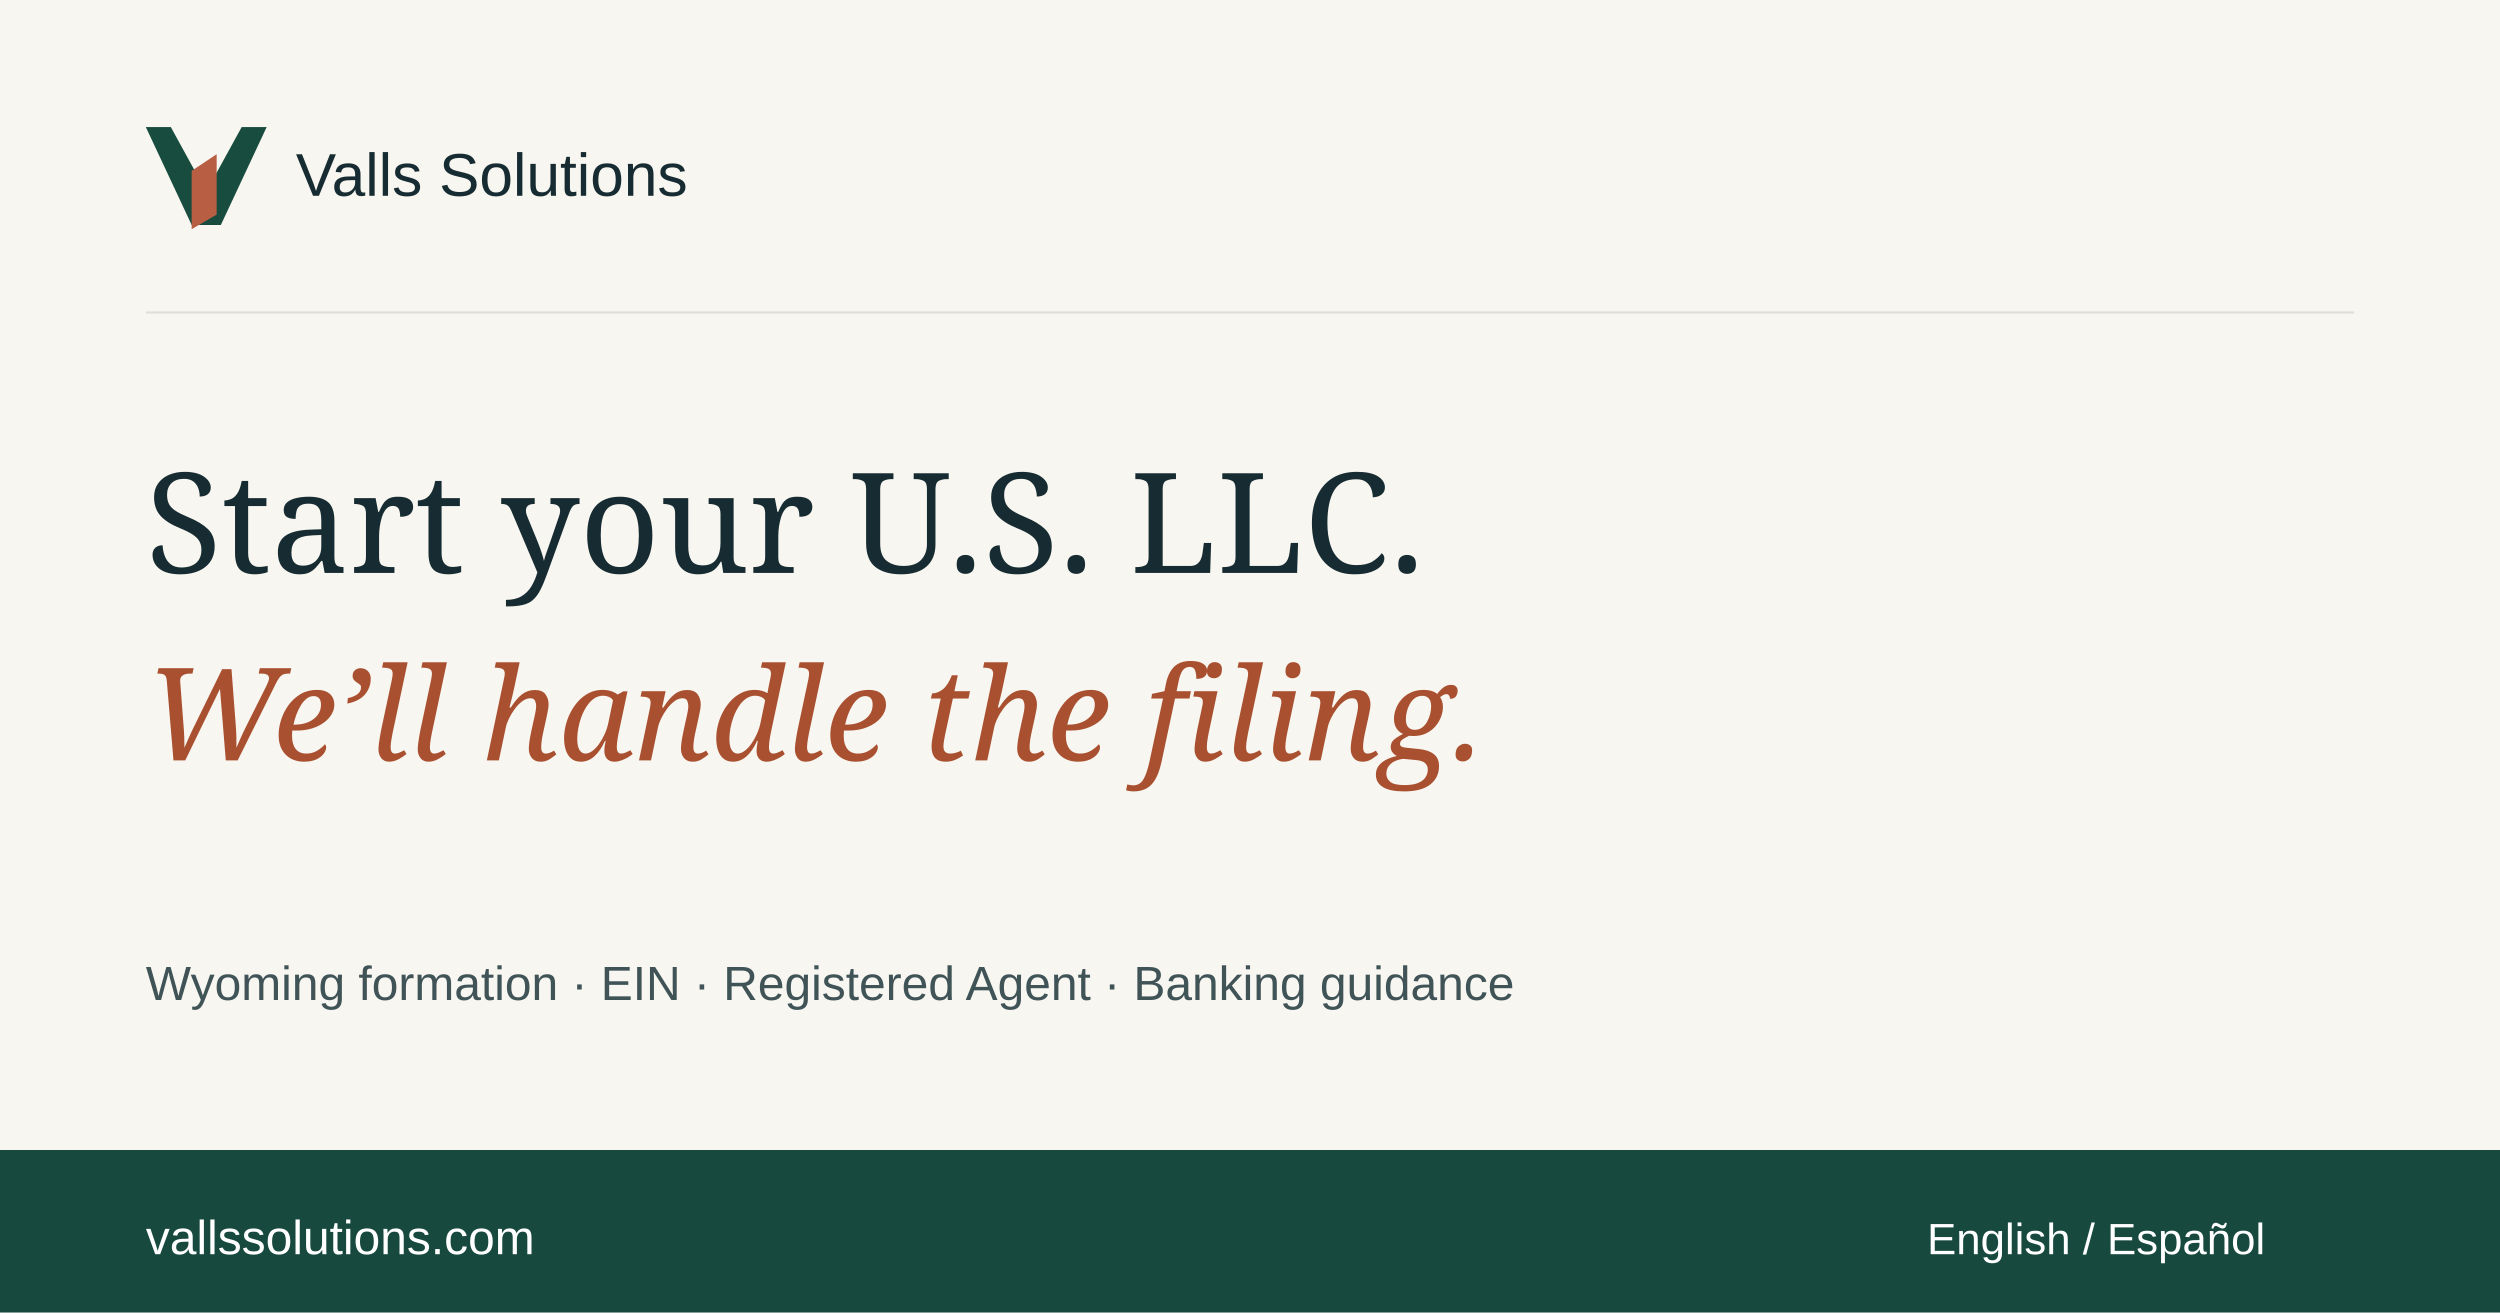
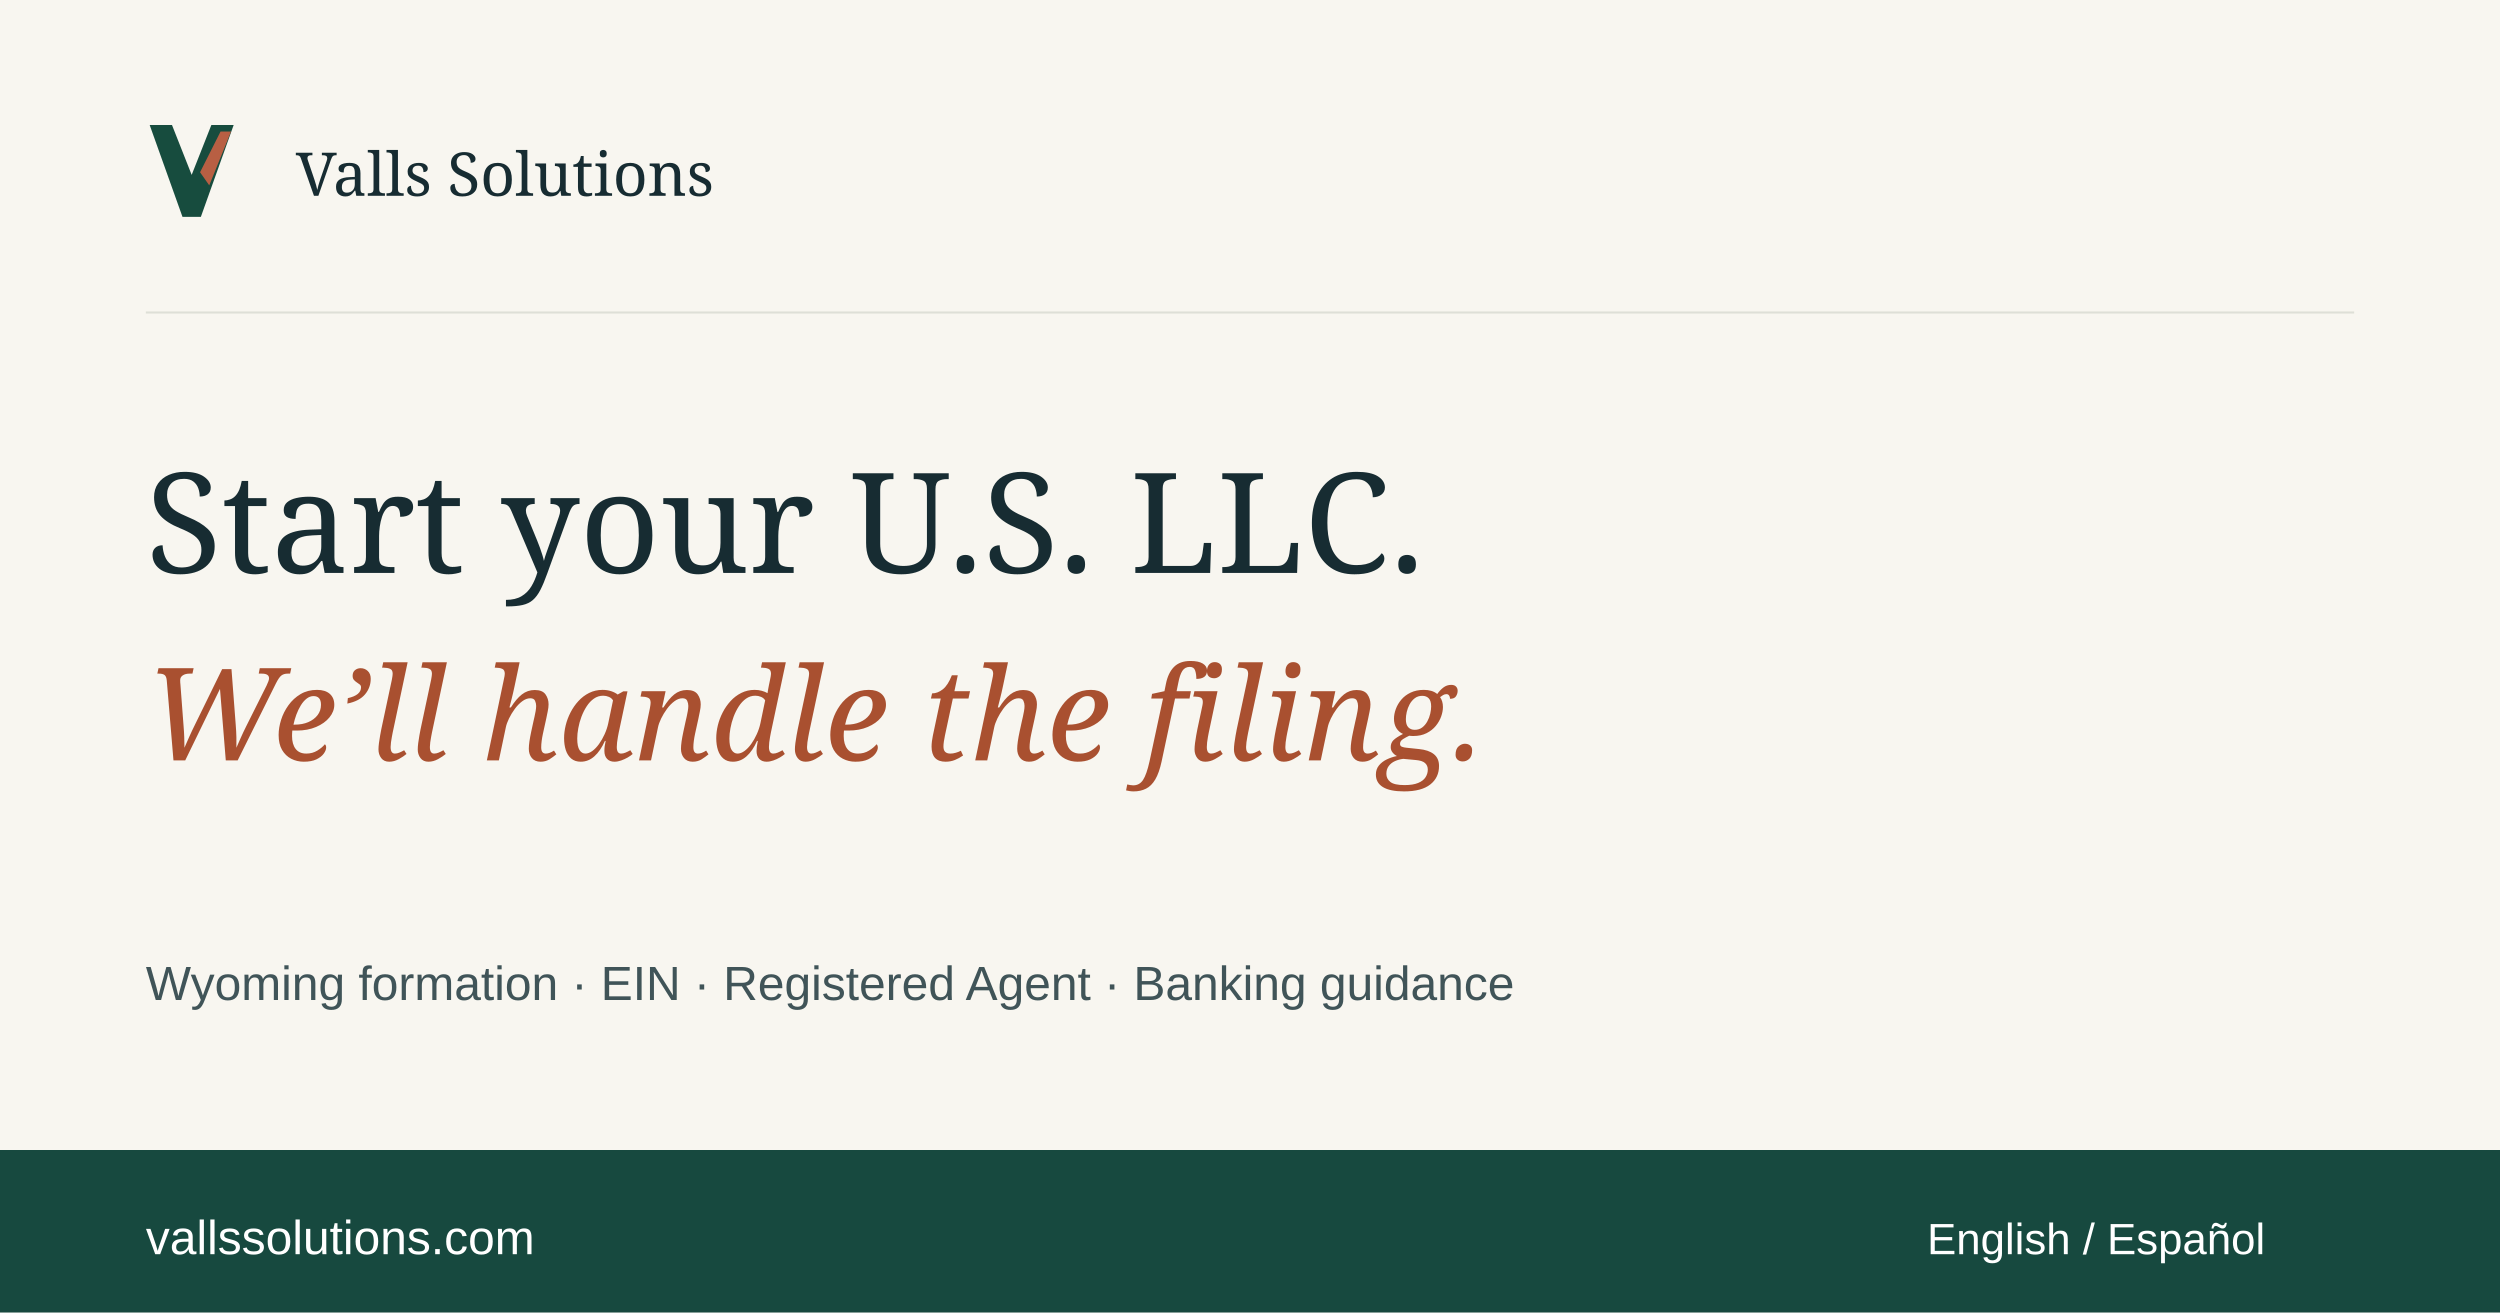
<svg xmlns="http://www.w3.org/2000/svg" width="1200" height="630" viewBox="0 0 1200 630">
  <rect width="1200" height="630" fill="#f8f6f0" />
-   <path d="M70 61h12l17 31 17-31h12l-22 47H92z" fill="#174c3e" />
-   <path d="M92 82 104 74v29l-12 7z" fill="#b85f43" />
-   <text x="142" y="94" font-family="Arial,sans-serif" font-size="29" fill="#172c32">Valls Solutions</text>
+   <g transform="translate(60.5 50.55) scale(.63)">
+     <path d="M18 15h17l15 38 15-38h17L57 85H43L18 15Z" fill="#174c3e" />
+     <path d="m56.4 51 15.6-31h8L63.4 61Z" fill="#b85f43" />
+   </g>
+   <text x="142" y="94" font-family="Georgia,serif" font-size="29" fill="#172c32">Valls Solutions</text>
  <path d="M70 150H1130" stroke="#dedfd7" />
  <text x="70" y="275" font-family="Georgia,serif" font-size="67" fill="#172c32">Start your U.S. LLC.</text>
  <text x="70" y="365" font-family="Georgia,serif" font-style="italic" font-size="62" fill="#a95030">We’ll handle the filing.</text>
  <text x="70" y="480" font-family="Arial,sans-serif" font-size="23" fill="#405458">Wyoming formation · EIN · Registered Agent · Banking guidance</text>
  <rect x="0" y="552" width="1200" height="78" fill="#17493f" />
  <text x="70" y="602" font-family="Arial,sans-serif" font-size="23" fill="white">vallssolutions.com</text>
  <text x="925" y="602" font-family="Arial,sans-serif" font-size="21" fill="white">English / Español</text>
</svg>
